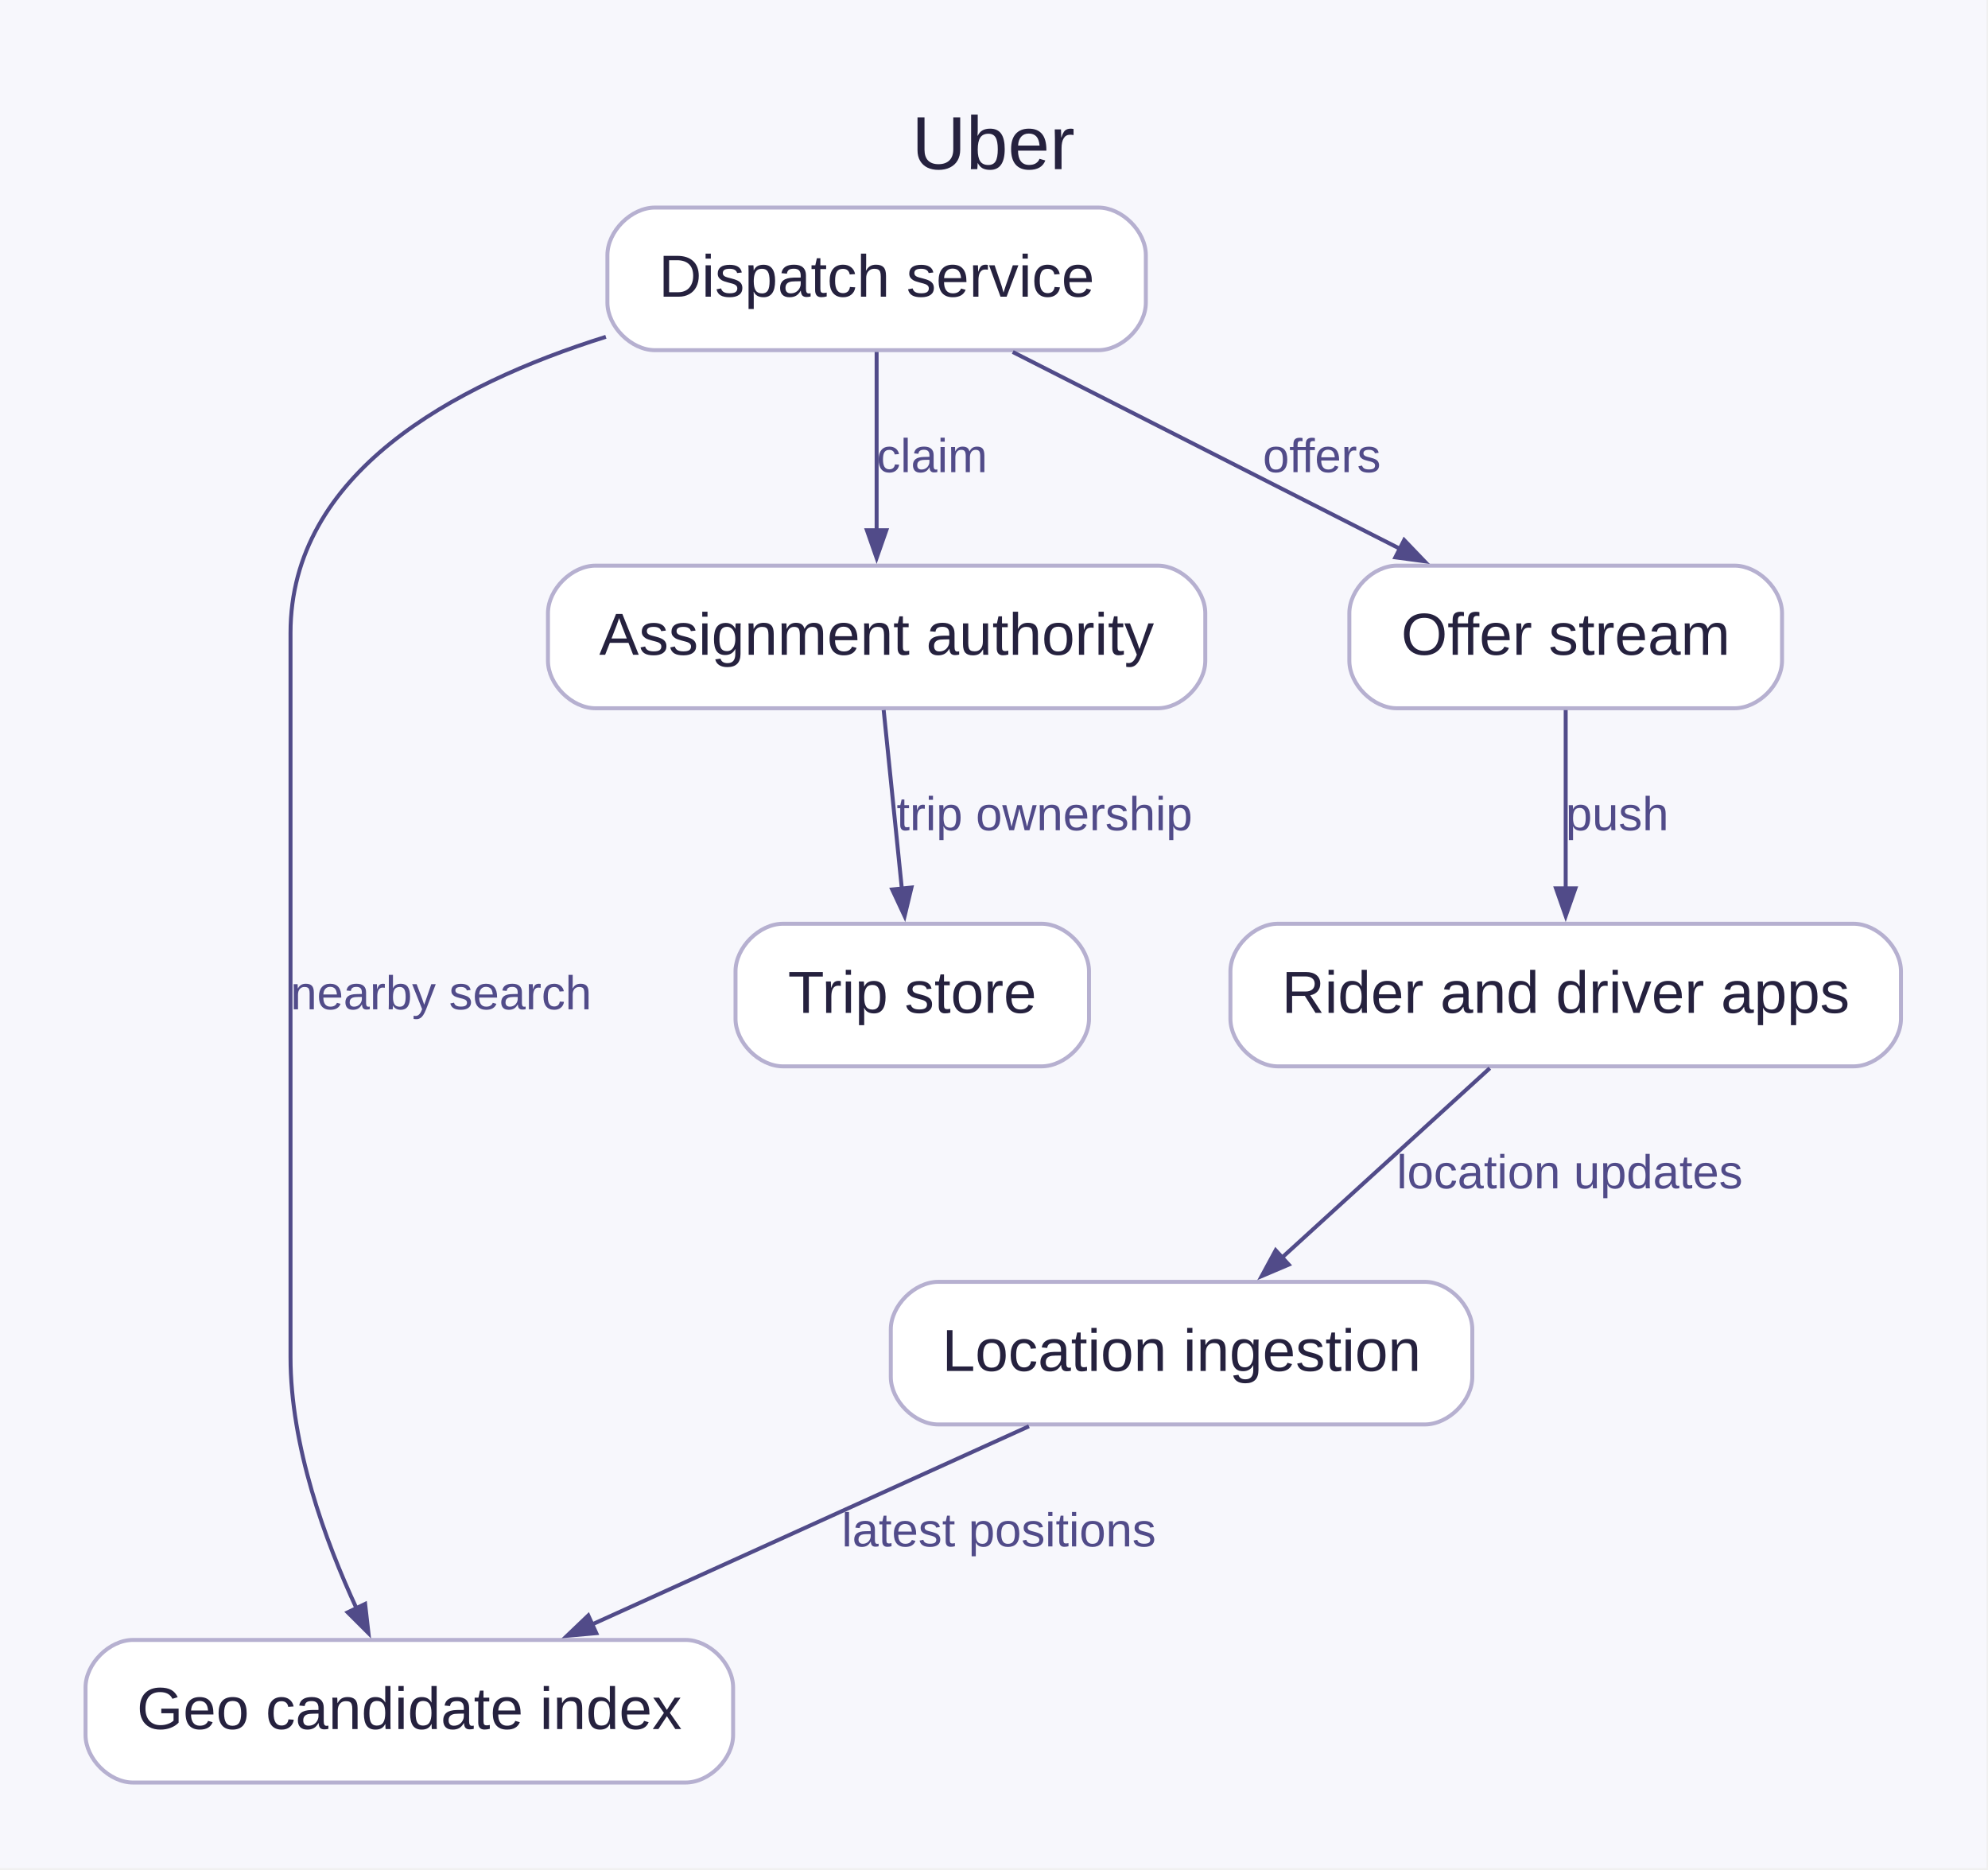
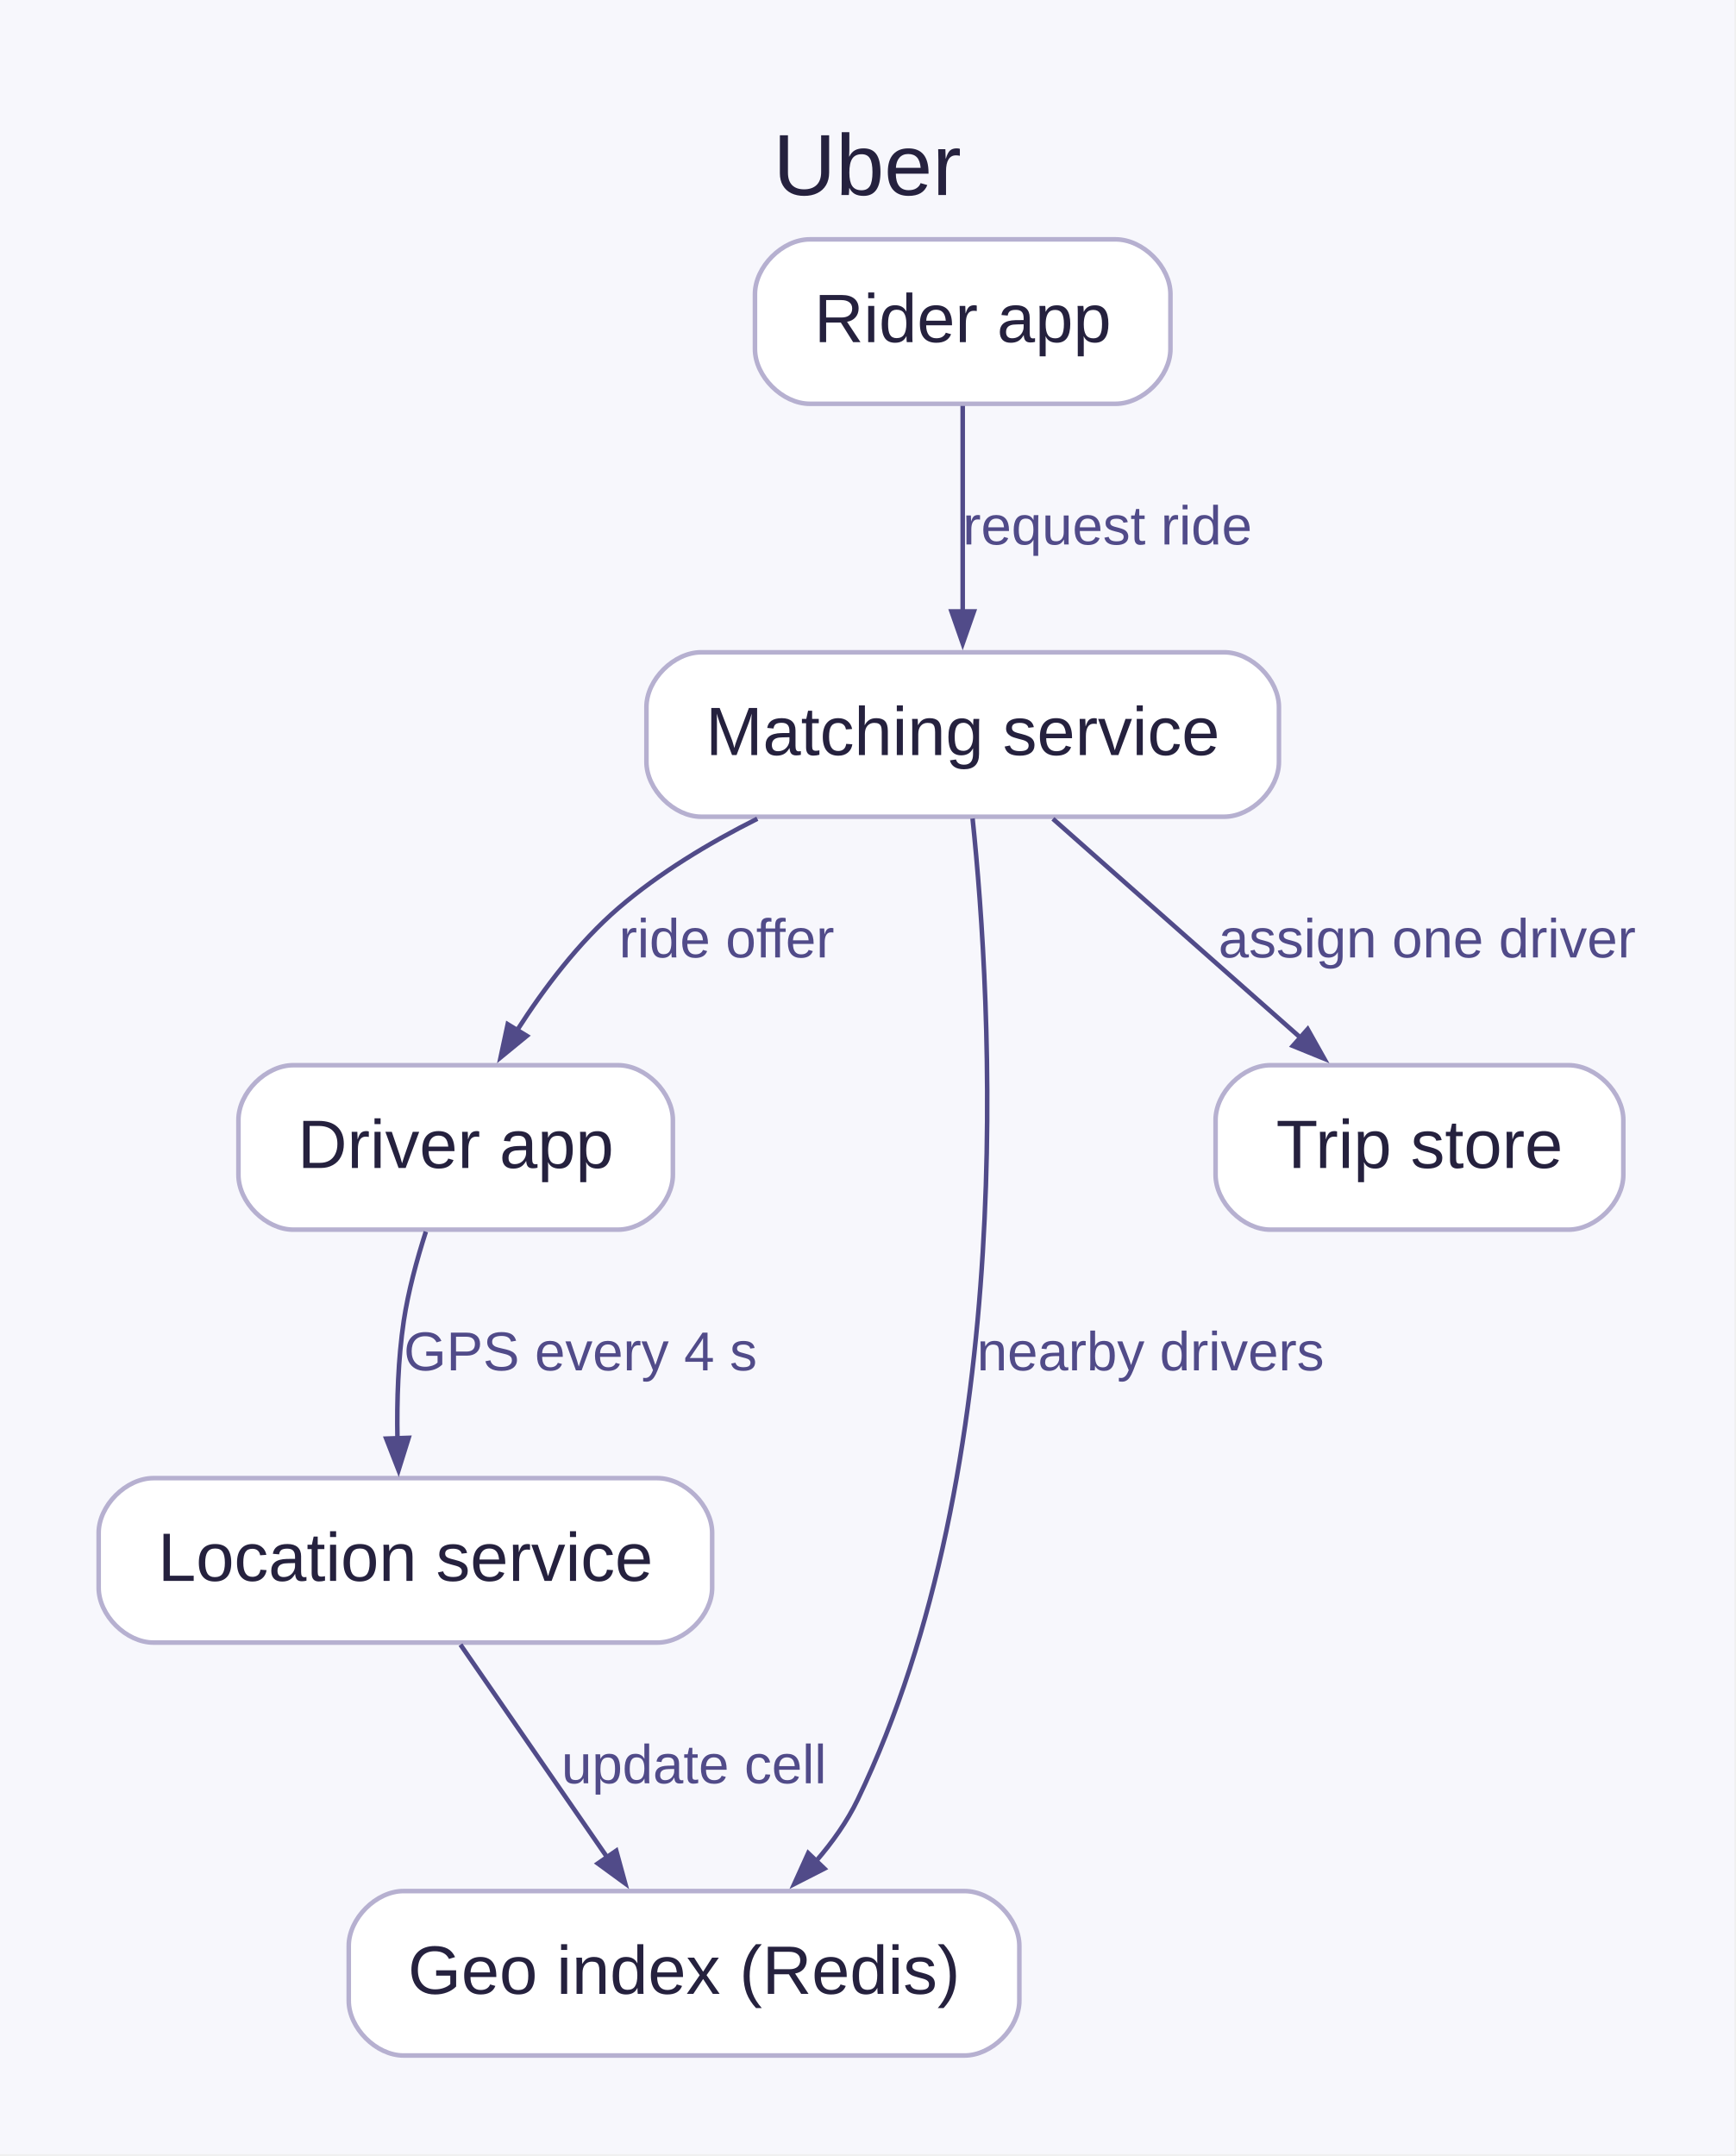
- <svg xmlns="http://www.w3.org/2000/svg" width="502pt" height="472pt" viewBox="0.00 0.00 502.00 472.00" role="img" aria-labelledby="answer-title answer-desc">
+ <svg xmlns="http://www.w3.org/2000/svg" width="380pt" height="472pt" viewBox="0.00 0.00 380.00 472.00" role="img" aria-labelledby="answer-title answer-desc">
  <g id="graph0" class="graph" transform="scale(1 1) rotate(0) translate(21.6 450)">
-     <polygon fill="#f7f7fc" stroke="none" points="-21.6,21.6 -21.6,-450 480.02,-450 480.02,21.6 -21.6,21.6" />
-     <text xml:space="preserve" text-anchor="middle" x="229.21" y="-407.3" font-family="Arial" font-size="19.00" fill="#25213e">Uber</text>
+     <polygon fill="#f7f7fc" stroke="none" points="-21.6,21.6 -21.6,-450 358.13,-450 358.13,21.6 -21.6,21.6" />
+     <text xml:space="preserve" text-anchor="middle" x="168.26" y="-407.3" font-family="Arial" font-size="19.00" fill="#25213e">Uber</text>
    <g id="node1" class="node">
-       <path fill="#ffffff" stroke="#b6b0d0" d="M338.18,-126.4C338.18,-126.4 215.34,-126.4 215.34,-126.4 209.34,-126.4 203.34,-120.4 203.34,-114.4 203.34,-114.4 203.34,-102.4 203.34,-102.4 203.34,-96.4 209.34,-90.4 215.34,-90.4 215.34,-90.4 338.18,-90.4 338.18,-90.4 344.18,-90.4 350.18,-96.4 350.18,-102.4 350.18,-102.4 350.18,-114.4 350.18,-114.4 350.18,-120.4 344.18,-126.4 338.18,-126.4" />
-       <text xml:space="preserve" text-anchor="middle" x="276.76" y="-103.9" font-family="Arial" font-size="15.00" fill="#25213e">Location ingestion</text>
+       <path fill="#ffffff" stroke="#b6b0d0" d="M113.71,-216.8C113.71,-216.8 42.6,-216.8 42.6,-216.8 36.6,-216.8 30.6,-210.8 30.6,-204.8 30.6,-204.8 30.6,-192.8 30.6,-192.8 30.6,-186.8 36.6,-180.8 42.6,-180.8 42.6,-180.8 113.71,-180.8 113.71,-180.8 119.71,-180.8 125.71,-186.8 125.71,-192.8 125.71,-192.8 125.71,-204.8 125.71,-204.8 125.71,-210.8 119.71,-216.8 113.71,-216.8" />
+       <text xml:space="preserve" text-anchor="middle" x="78.16" y="-194.3" font-family="Arial" font-size="15.00" fill="#25213e">Driver app</text>
    </g>
    <g id="node2" class="node">
-       <path fill="#ffffff" stroke="#b6b0d0" d="M151.52,-36C151.52,-36 12,-36 12,-36 6,-36 0,-30 0,-24 0,-24 0,-12 0,-12 0,-6 6,0 12,0 12,0 151.52,0 151.52,0 157.52,0 163.52,-6 163.52,-12 163.52,-12 163.52,-24 163.52,-24 163.52,-30 157.52,-36 151.52,-36" />
-       <text xml:space="preserve" text-anchor="middle" x="81.76" y="-13.5" font-family="Arial" font-size="15.00" fill="#25213e">Geo candidate index</text>
+       <path fill="#ffffff" stroke="#b6b0d0" d="M122.31,-126.4C122.31,-126.4 12,-126.4 12,-126.4 6,-126.4 0,-120.4 0,-114.4 0,-114.4 0,-102.4 0,-102.4 0,-96.4 6,-90.4 12,-90.4 12,-90.4 122.31,-90.4 122.31,-90.4 128.31,-90.4 134.31,-96.4 134.31,-102.4 134.31,-102.4 134.31,-114.4 134.31,-114.4 134.31,-120.4 128.31,-126.4 122.31,-126.4" />
+       <text xml:space="preserve" text-anchor="middle" x="67.16" y="-103.9" font-family="Arial" font-size="15.00" fill="#25213e">Location service</text>
+     </g>
+     <g id="edge1" class="edge">
+       <path fill="none" stroke="#514b89" d="M71.63,-180.36C69.67,-174.26 67.77,-167.31 66.79,-160.8 65.55,-152.5 65.27,-143.37 65.41,-135.13" />
+       <polygon fill="#514b89" stroke="#514b89" points="67.86,-135.22 65.65,-128.14 62.96,-135.05 67.86,-135.22" />
+       <text xml:space="preserve" text-anchor="middle" x="105.47" y="-150" font-family="Arial" font-size="12.00" fill="#514b89">GPS every 4 s</text>
+     </g>
+     <g id="node3" class="node">
+       <path fill="#ffffff" stroke="#b6b0d0" d="M189.56,-36C189.56,-36 66.75,-36 66.75,-36 60.75,-36 54.75,-30 54.75,-24 54.75,-24 54.75,-12 54.75,-12 54.75,-6 60.75,0 66.75,0 66.75,0 189.56,0 189.56,0 195.56,0 201.56,-6 201.56,-12 201.56,-12 201.56,-24 201.56,-24 201.56,-30 195.56,-36 189.56,-36" />
+       <text xml:space="preserve" text-anchor="middle" x="128.16" y="-13.5" font-family="Arial" font-size="15.00" fill="#25213e">Geo index (Redis)</text>
    </g>
    <g id="edge2" class="edge">
-       <path fill="none" stroke="#514b89" d="M238.23,-89.94C206.45,-75.53 161.28,-55.05 127.63,-39.79" />
-       <polygon fill="#514b89" stroke="#514b89" points="128.97,-37.71 121.58,-37.05 126.95,-42.18 128.97,-37.71" />
-       <text xml:space="preserve" text-anchor="middle" x="230.62" y="-59.6" font-family="Arial" font-size="12.00" fill="#514b89">latest positions</text>
+       <path fill="none" stroke="#514b89" d="M79.21,-89.94C88.4,-76.62 101.17,-58.11 111.36,-43.34" />
+       <polygon fill="#514b89" stroke="#514b89" points="113.31,-44.83 115.27,-37.67 109.28,-42.04 113.31,-44.83" />
+       <text xml:space="preserve" text-anchor="middle" x="130.33" y="-59.6" font-family="Arial" font-size="12.00" fill="#514b89">update cell</text>
    </g>
-     <g id="node3" class="node">
-       <path fill="#ffffff" stroke="#b6b0d0" d="M255.74,-397.6C255.74,-397.6 143.78,-397.6 143.78,-397.6 137.78,-397.6 131.78,-391.6 131.78,-385.6 131.78,-385.6 131.78,-373.6 131.78,-373.6 131.78,-367.6 137.78,-361.6 143.78,-361.6 143.78,-361.6 255.74,-361.6 255.74,-361.6 261.74,-361.6 267.74,-367.6 267.74,-373.6 267.74,-373.6 267.74,-385.6 267.74,-385.6 267.74,-391.6 261.74,-397.6 255.74,-397.6" />
-       <text xml:space="preserve" text-anchor="middle" x="199.76" y="-375.1" font-family="Arial" font-size="15.00" fill="#25213e">Dispatch service</text>
+     <g id="node4" class="node">
+       <path fill="#ffffff" stroke="#b6b0d0" d="M246.39,-307.2C246.39,-307.2 131.92,-307.2 131.92,-307.2 125.92,-307.2 119.92,-301.2 119.92,-295.2 119.92,-295.2 119.92,-283.2 119.92,-283.2 119.92,-277.2 125.92,-271.2 131.92,-271.2 131.92,-271.2 246.39,-271.2 246.39,-271.2 252.39,-271.2 258.39,-277.2 258.39,-283.2 258.39,-283.2 258.39,-295.2 258.39,-295.2 258.39,-301.2 252.39,-307.2 246.39,-307.2" />
+       <text xml:space="preserve" text-anchor="middle" x="189.16" y="-284.7" font-family="Arial" font-size="15.00" fill="#25213e">Matching service</text>
+     </g>
+     <g id="edge6" class="edge">
+       <path fill="none" stroke="#514b89" d="M144.2,-270.76C133.58,-265.43 122.75,-258.9 113.8,-251.2 105.1,-243.71 97.5,-233.64 91.58,-224.4" />
+       <polygon fill="#514b89" stroke="#514b89" points="93.74,-223.22 88,-218.52 89.55,-225.77 93.74,-223.22" />
+       <text xml:space="preserve" text-anchor="middle" x="137.48" y="-240.4" font-family="Arial" font-size="12.00" fill="#514b89">ride offer</text>
+     </g>
+     <g id="edge4" class="edge">
+       <path fill="none" stroke="#514b89" d="M191.32,-270.81C195.51,-230.67 201.48,-129.36 166.16,-56 163.85,-51.21 160.65,-46.7 157.08,-42.58" />
+       <polygon fill="#514b89" stroke="#514b89" points="158.88,-40.92 152.28,-37.55 155.34,-44.31 158.88,-40.92" />
+       <text xml:space="preserve" text-anchor="middle" x="230.28" y="-150" font-family="Arial" font-size="12.00" fill="#514b89">nearby drivers</text>
+     </g>
+     <g id="node5" class="node">
+       <path fill="#ffffff" stroke="#b6b0d0" d="M321.79,-216.8C321.79,-216.8 256.52,-216.8 256.52,-216.8 250.52,-216.8 244.52,-210.8 244.52,-204.8 244.52,-204.8 244.52,-192.8 244.52,-192.8 244.52,-186.8 250.52,-180.8 256.52,-180.8 256.52,-180.8 321.79,-180.8 321.79,-180.8 327.79,-180.8 333.79,-186.8 333.79,-192.8 333.79,-192.8 333.79,-204.8 333.79,-204.8 333.79,-210.8 327.79,-216.8 321.79,-216.8" />
+       <text xml:space="preserve" text-anchor="middle" x="289.16" y="-194.3" font-family="Arial" font-size="15.00" fill="#25213e">Trip store</text>
+     </g>
+     <g id="edge5" class="edge">
+       <path fill="none" stroke="#514b89" d="M208.91,-270.74C224.53,-256.93 246.44,-237.56 263.43,-222.54" />
+       <polygon fill="#514b89" stroke="#514b89" points="264.68,-224.7 268.31,-218.23 261.44,-221.03 264.68,-224.7" />
+       <text xml:space="preserve" text-anchor="middle" x="290.83" y="-240.4" font-family="Arial" font-size="12.00" fill="#514b89">assign one driver</text>
+     </g>
+     <g id="node6" class="node">
+       <path fill="#ffffff" stroke="#b6b0d0" d="M222.64,-397.6C222.64,-397.6 155.68,-397.6 155.68,-397.6 149.68,-397.6 143.68,-391.6 143.68,-385.6 143.68,-385.6 143.68,-373.6 143.68,-373.6 143.68,-367.6 149.68,-361.6 155.68,-361.6 155.68,-361.6 222.64,-361.6 222.64,-361.6 228.64,-361.6 234.64,-367.6 234.64,-373.6 234.64,-373.6 234.64,-385.6 234.64,-385.6 234.64,-391.6 228.64,-397.6 222.64,-397.6" />
+       <text xml:space="preserve" text-anchor="middle" x="189.16" y="-375.1" font-family="Arial" font-size="15.00" fill="#25213e">Rider app</text>
    </g>
    <g id="edge3" class="edge">
-       <path fill="none" stroke="#514b89" d="M131.39,-364.97C92.61,-352.81 51.76,-330.45 51.76,-290.2 51.76,-290.2 51.76,-290.2 51.76,-107.4 51.76,-85.05 60.46,-61.13 68.49,-43.82" />
-       <polygon fill="#514b89" stroke="#514b89" points="70.6,-45.09 71.44,-37.72 66.19,-42.96 70.6,-45.09" />
-       <text xml:space="preserve" text-anchor="middle" x="89.78" y="-195.2" font-family="Arial" font-size="12.00" fill="#514b89">nearby search</text>
-     </g>
-     <g id="node4" class="node">
-       <path fill="#ffffff" stroke="#b6b0d0" d="M270.75,-307.2C270.75,-307.2 128.77,-307.2 128.77,-307.2 122.77,-307.2 116.77,-301.2 116.77,-295.2 116.77,-295.2 116.77,-283.2 116.77,-283.2 116.77,-277.2 122.77,-271.2 128.77,-271.2 128.77,-271.2 270.75,-271.2 270.75,-271.2 276.75,-271.2 282.75,-277.2 282.75,-283.2 282.75,-283.2 282.75,-295.2 282.75,-295.2 282.75,-301.2 276.75,-307.2 270.75,-307.2" />
-       <text xml:space="preserve" text-anchor="middle" x="199.76" y="-284.7" font-family="Arial" font-size="15.00" fill="#25213e">Assignment authority</text>
-     </g>
-     <g id="edge6" class="edge">
-       <path fill="none" stroke="#514b89" d="M199.76,-361.14C199.76,-348.18 199.76,-330.32 199.76,-315.76" />
-       <polygon fill="#514b89" stroke="#514b89" points="202.21,-316.14 199.76,-309.14 197.31,-316.14 202.21,-316.14" />
-       <text xml:space="preserve" text-anchor="middle" x="213.76" y="-330.8" font-family="Arial" font-size="12.00" fill="#514b89">claim</text>
-     </g>
-     <g id="node6" class="node">
-       <path fill="#ffffff" stroke="#b6b0d0" d="M416.39,-307.2C416.39,-307.2 331.13,-307.2 331.13,-307.2 325.13,-307.2 319.13,-301.2 319.13,-295.2 319.13,-295.2 319.13,-283.2 319.13,-283.2 319.13,-277.2 325.13,-271.2 331.13,-271.2 331.13,-271.2 416.39,-271.2 416.39,-271.2 422.39,-271.2 428.39,-277.2 428.39,-283.2 428.39,-283.2 428.39,-295.2 428.39,-295.2 428.39,-301.2 422.39,-307.2 416.39,-307.2" />
-       <text xml:space="preserve" text-anchor="middle" x="373.76" y="-284.7" font-family="Arial" font-size="15.00" fill="#25213e">Offer stream</text>
-     </g>
-     <g id="edge4" class="edge">
-       <path fill="none" stroke="#514b89" d="M234.14,-361.14C262.26,-346.85 302.13,-326.59 332.07,-311.38" />
-       <polygon fill="#514b89" stroke="#514b89" points="332.97,-313.67 338.11,-308.31 330.75,-309.3 332.97,-313.67" />
-       <text xml:space="preserve" text-anchor="middle" x="312.18" y="-330.8" font-family="Arial" font-size="12.00" fill="#514b89">offers</text>
-     </g>
-     <g id="node5" class="node">
-       <path fill="#ffffff" stroke="#b6b0d0" d="M241.39,-216.8C241.39,-216.8 176.13,-216.8 176.13,-216.8 170.13,-216.8 164.13,-210.8 164.13,-204.8 164.13,-204.8 164.13,-192.8 164.13,-192.8 164.13,-186.8 170.13,-180.8 176.13,-180.8 176.13,-180.8 241.39,-180.8 241.39,-180.8 247.39,-180.8 253.39,-186.8 253.39,-192.8 253.39,-192.8 253.39,-204.8 253.39,-204.8 253.39,-210.8 247.39,-216.8 241.39,-216.8" />
-       <text xml:space="preserve" text-anchor="middle" x="208.76" y="-194.3" font-family="Arial" font-size="15.00" fill="#25213e">Trip store</text>
-     </g>
-     <g id="edge7" class="edge">
-       <path fill="none" stroke="#514b89" d="M201.54,-270.74C202.86,-257.78 204.68,-239.92 206.16,-225.36" />
-       <polygon fill="#514b89" stroke="#514b89" points="208.56,-225.95 206.83,-218.73 203.69,-225.45 208.56,-225.95" />
-       <text xml:space="preserve" text-anchor="middle" x="242.15" y="-240.4" font-family="Arial" font-size="12.00" fill="#514b89">trip ownership</text>
-     </g>
-     <g id="node7" class="node">
-       <path fill="#ffffff" stroke="#b6b0d0" d="M446.42,-216.8C446.42,-216.8 301.1,-216.8 301.1,-216.8 295.1,-216.8 289.1,-210.8 289.1,-204.8 289.1,-204.8 289.1,-192.8 289.1,-192.8 289.1,-186.8 295.1,-180.8 301.1,-180.8 301.1,-180.8 446.42,-180.8 446.42,-180.8 452.42,-180.8 458.42,-186.8 458.42,-192.8 458.42,-192.8 458.42,-204.8 458.42,-204.8 458.42,-210.8 452.42,-216.8 446.42,-216.8" />
-       <text xml:space="preserve" text-anchor="middle" x="373.76" y="-194.3" font-family="Arial" font-size="15.00" fill="#25213e">Rider and driver apps</text>
-     </g>
-     <g id="edge5" class="edge">
-       <path fill="none" stroke="#514b89" d="M373.76,-270.74C373.76,-257.78 373.76,-239.92 373.76,-225.36" />
-       <polygon fill="#514b89" stroke="#514b89" points="376.21,-225.74 373.76,-218.74 371.31,-225.74 376.21,-225.74" />
-       <text xml:space="preserve" text-anchor="middle" x="386.77" y="-240.4" font-family="Arial" font-size="12.00" fill="#514b89">push</text>
-     </g>
-     <g id="edge1" class="edge">
-       <path fill="none" stroke="#514b89" d="M354.6,-180.34C339.58,-166.65 318.56,-147.5 302.15,-132.54" />
-       <polygon fill="#514b89" stroke="#514b89" points="303.83,-130.75 297,-127.85 300.53,-134.37 303.83,-130.75" />
-       <text xml:space="preserve" text-anchor="middle" x="374.77" y="-150" font-family="Arial" font-size="12.00" fill="#514b89">location updates</text>
+       <path fill="none" stroke="#514b89" d="M189.16,-361.14C189.16,-348.18 189.16,-330.32 189.16,-315.76" />
+       <polygon fill="#514b89" stroke="#514b89" points="191.61,-316.14 189.16,-309.14 186.71,-316.14 191.61,-316.14" />
+       <text xml:space="preserve" text-anchor="middle" x="220.84" y="-330.8" font-family="Arial" font-size="12.00" fill="#514b89">request ride</text>
    </g>
  </g>
</svg>
